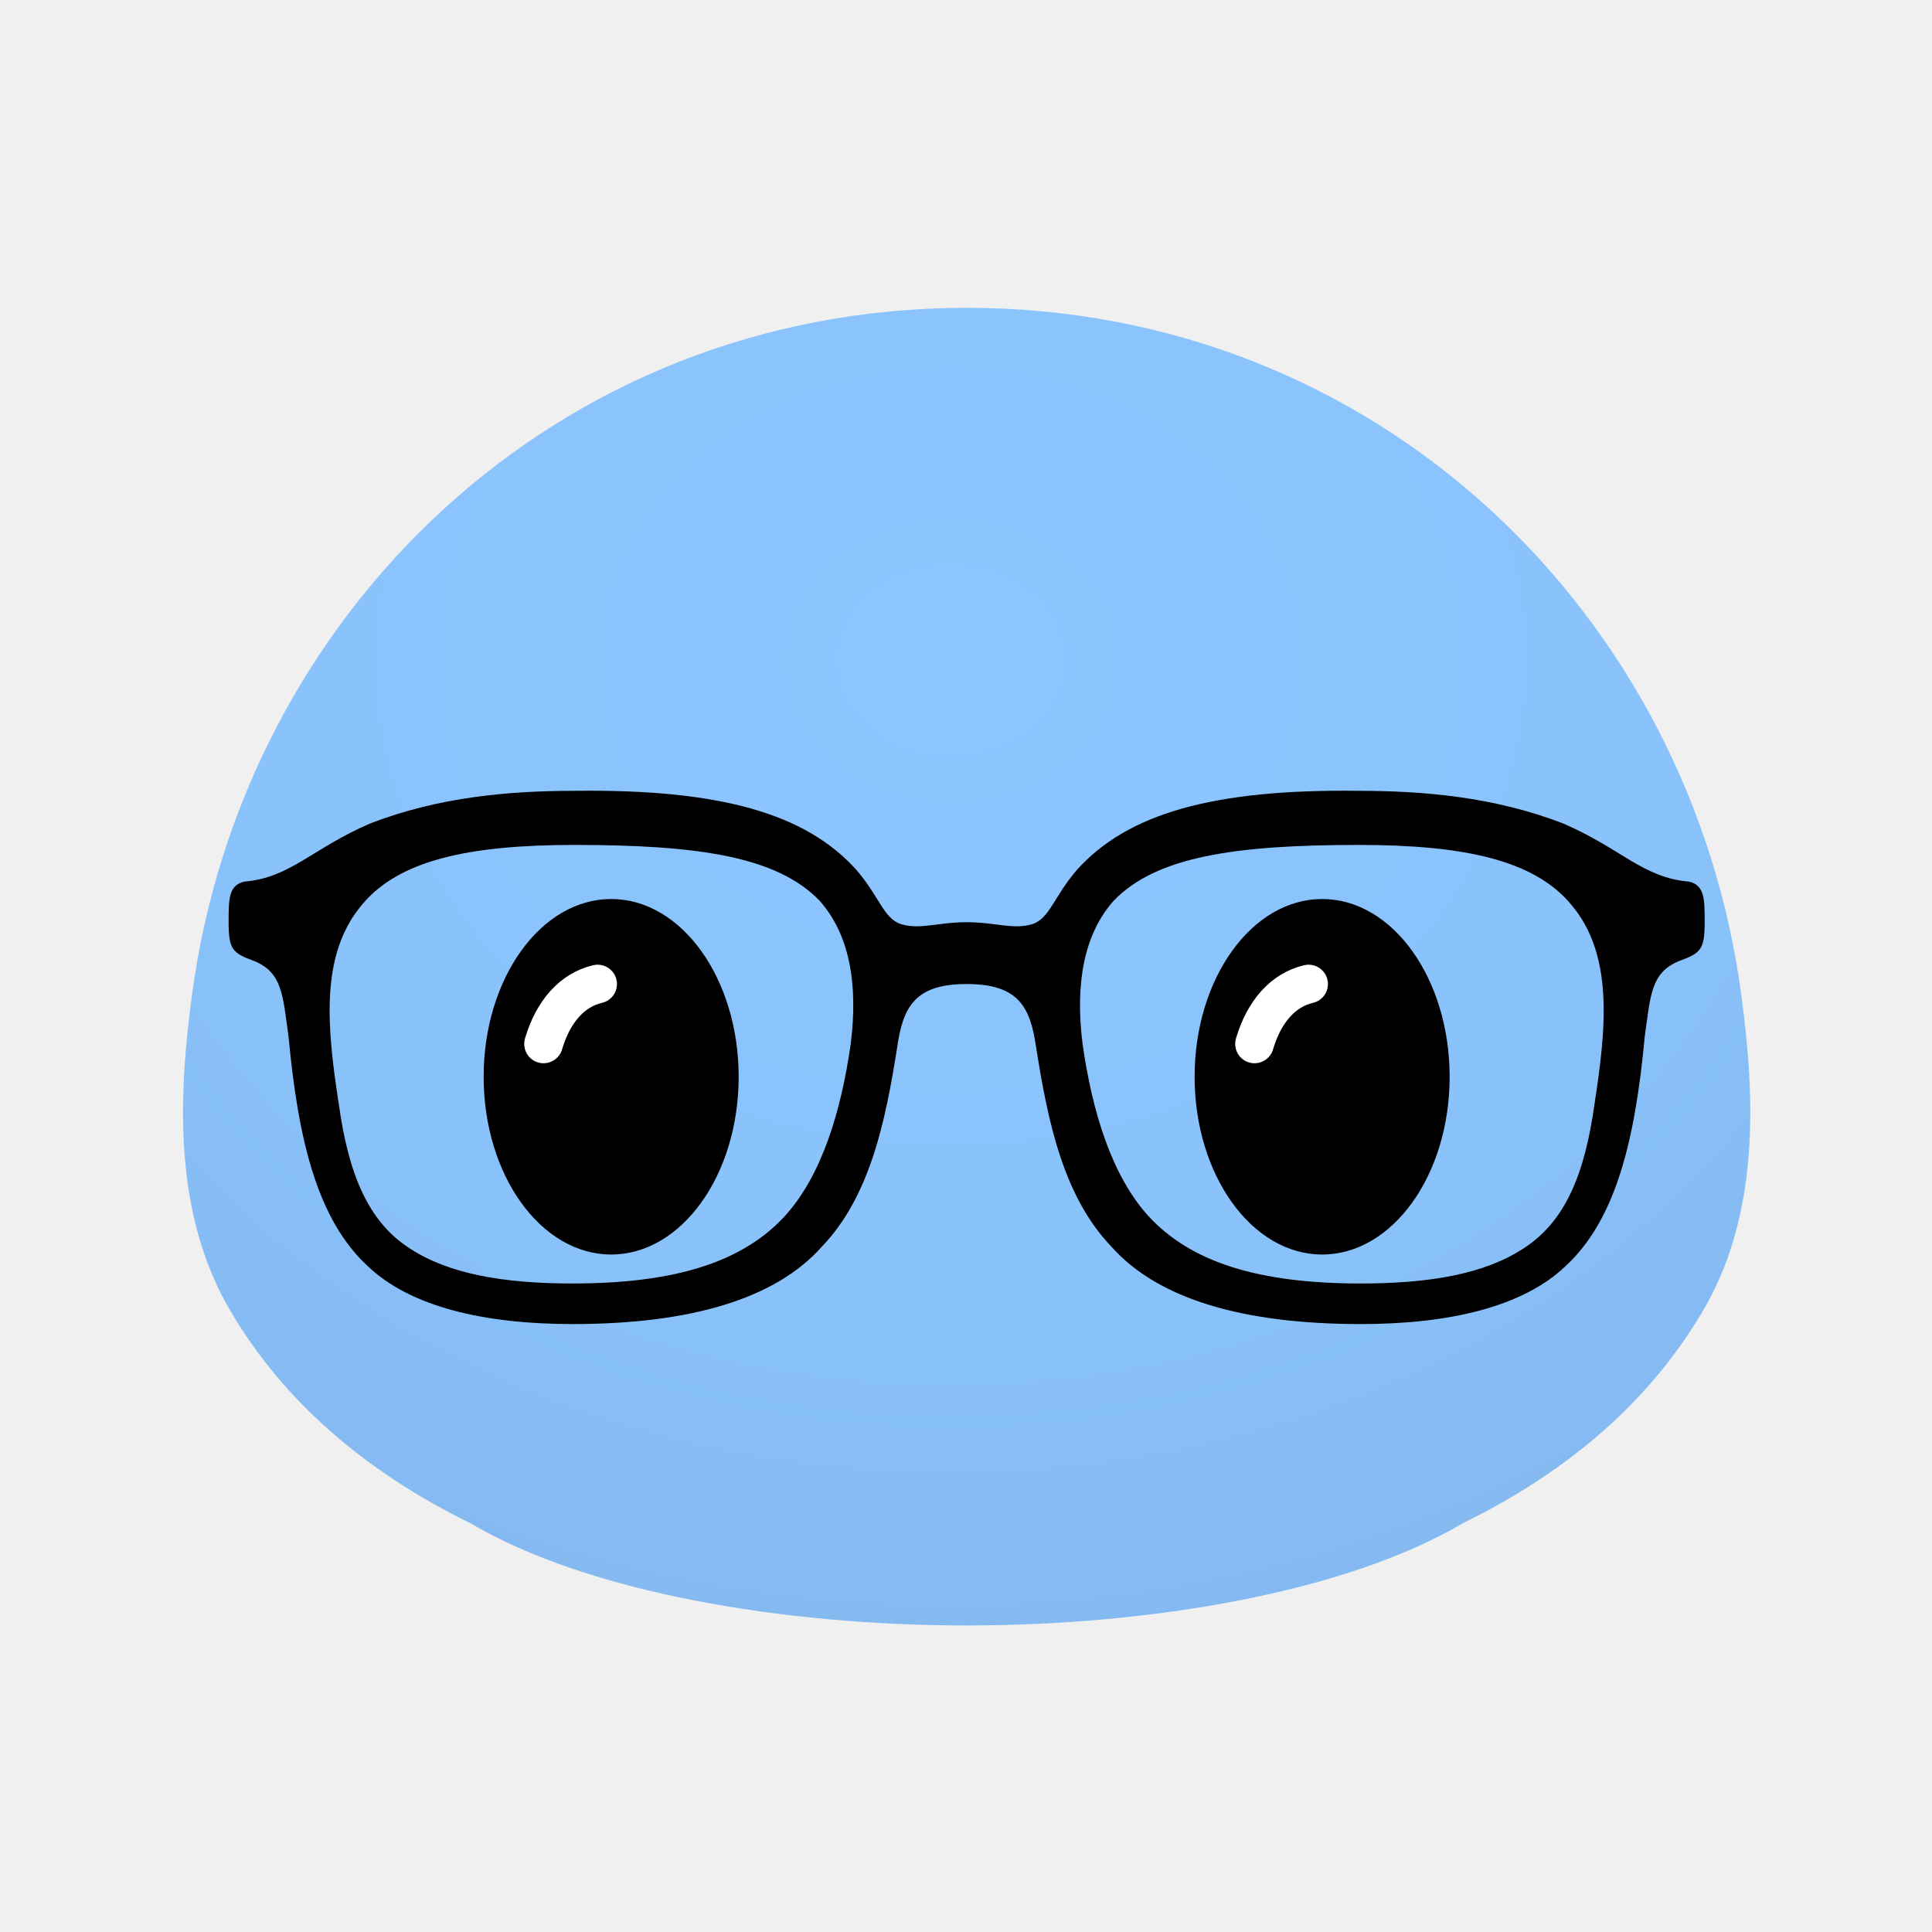
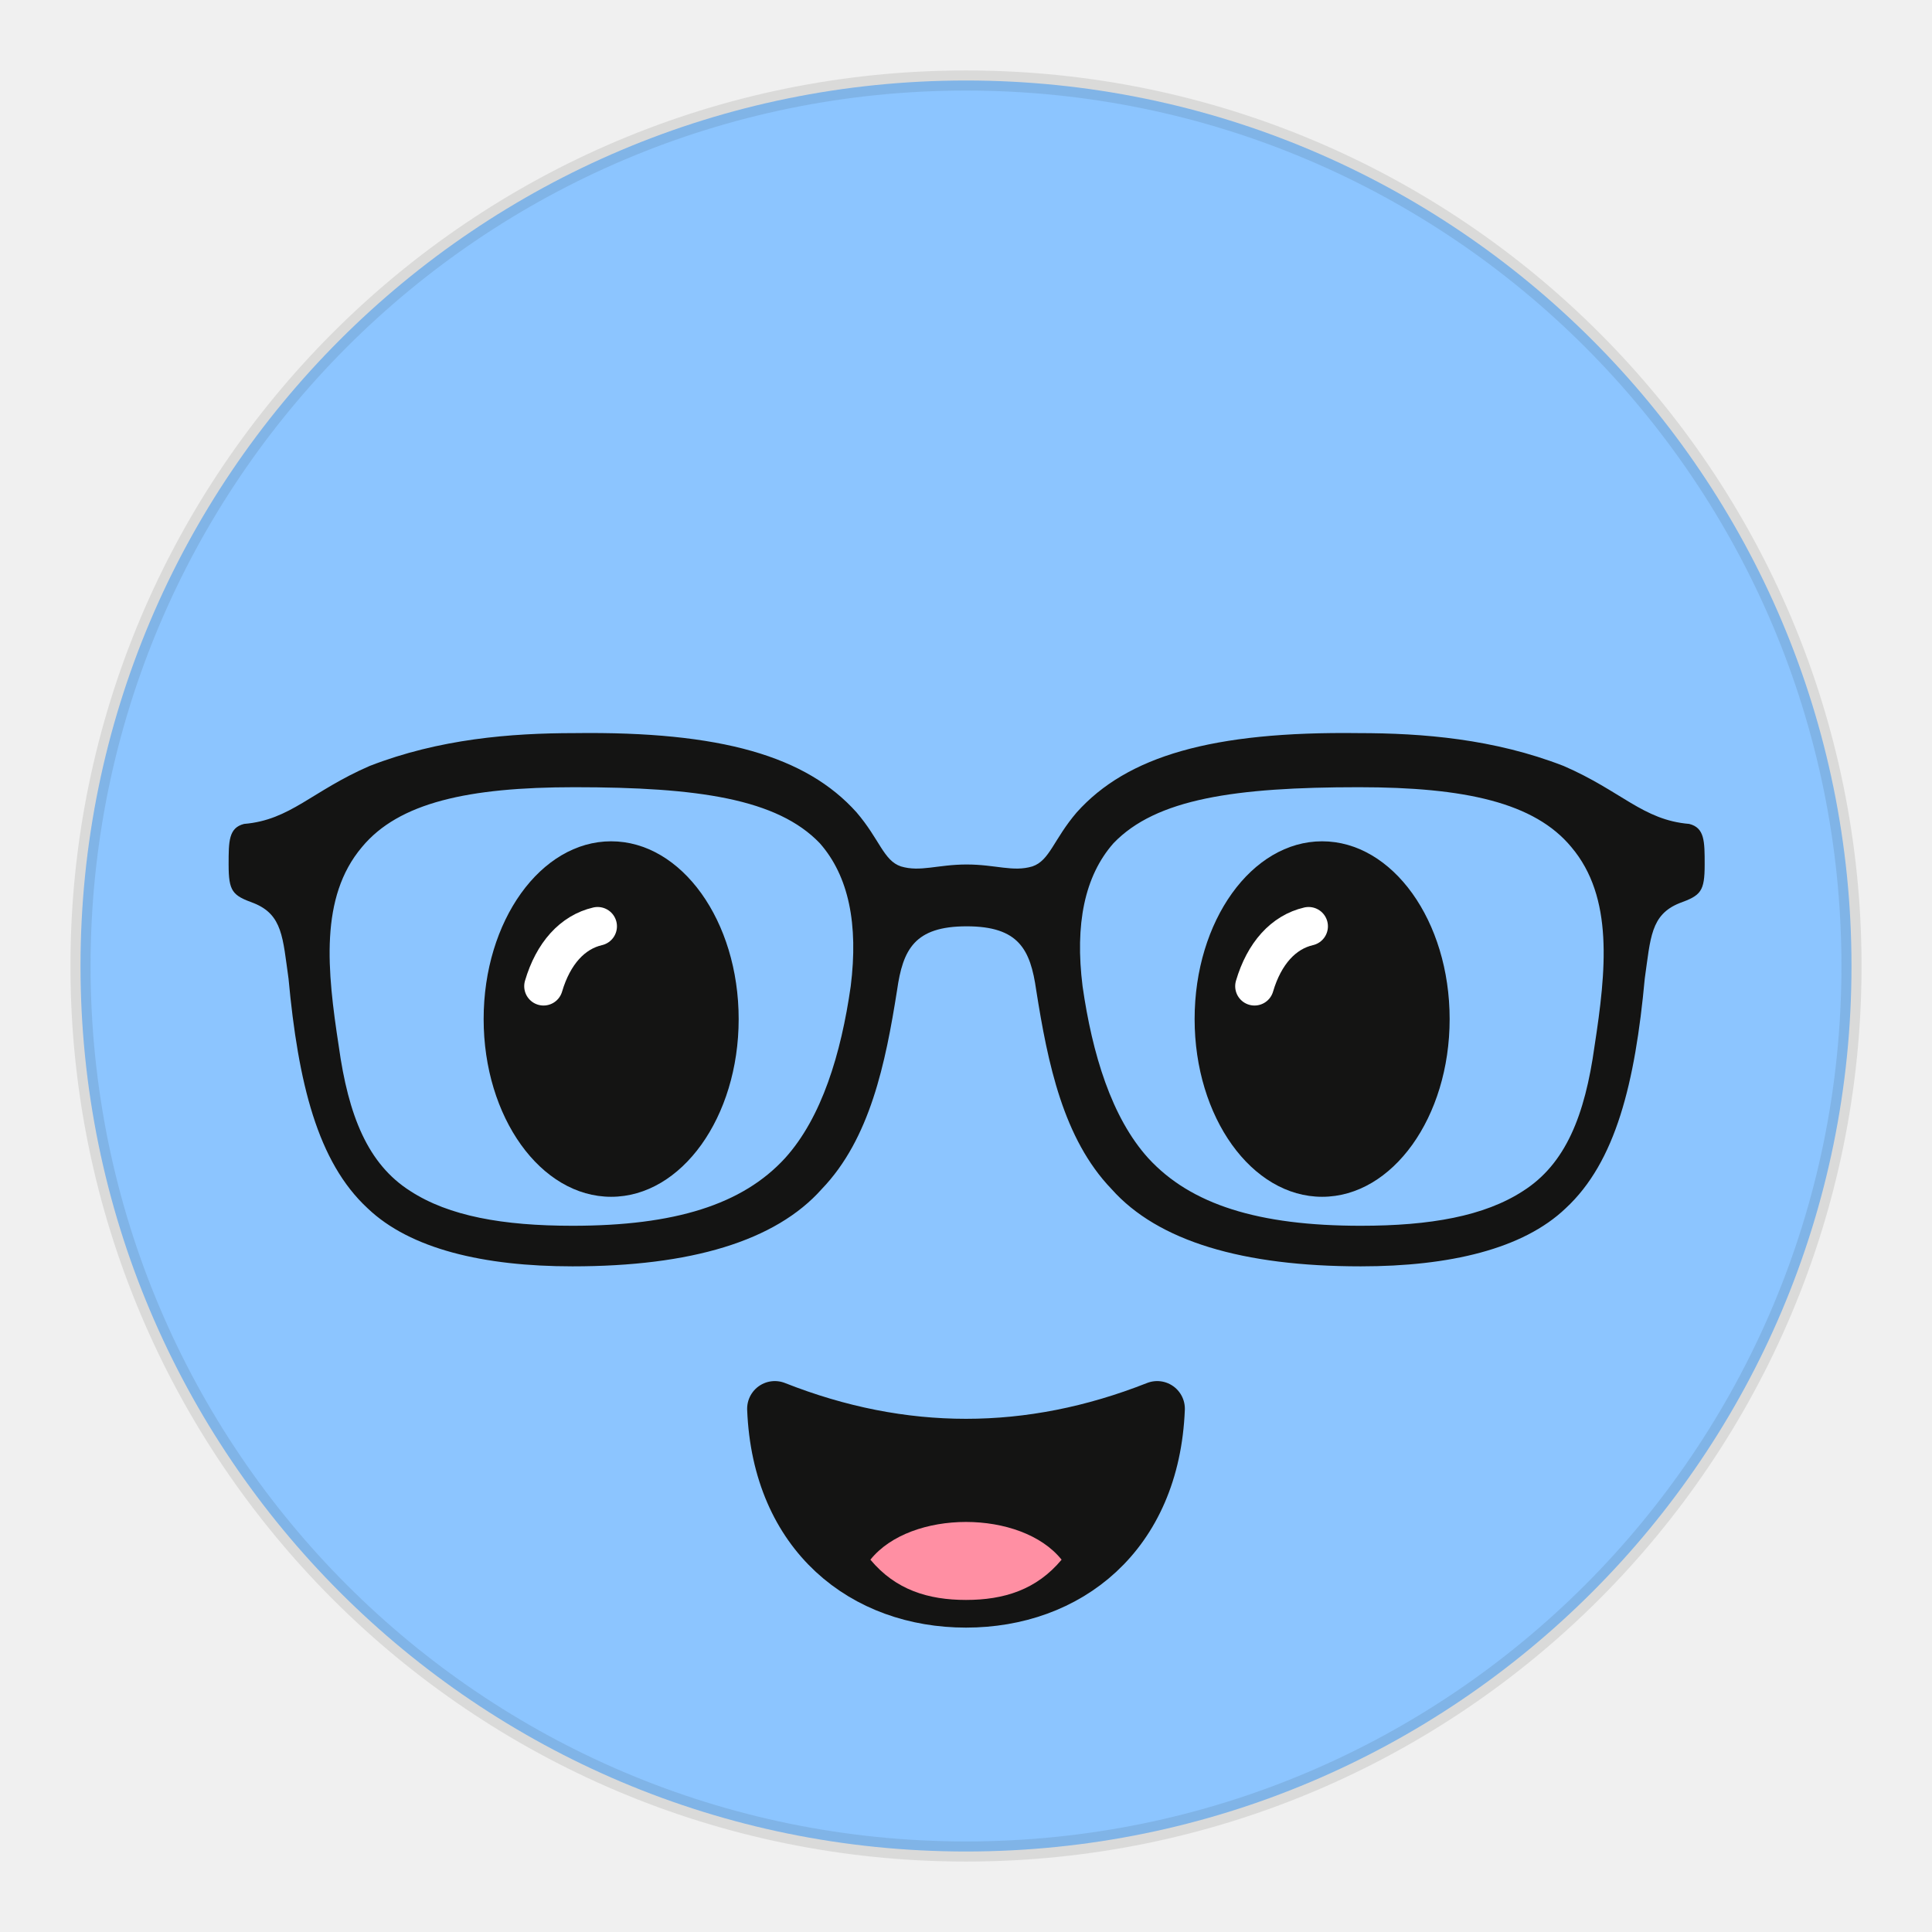
- <svg xmlns="http://www.w3.org/2000/svg" aria-labelledby="useful-bot-title" viewBox="128 13.056 768 768">
-   <defs>
-     <radialGradient id="head-depth" cx="49%" cy="27%" r="75%">
-       <stop offset="0" stop-color="#8cc5ff" />
-       <stop offset=".58" stop-color="#8ac3fc" />
-       <stop offset="1" stop-color="#84b9f0" />
-     </radialGradient>
-   </defs>
-   <g id="mascot">
-     <g id="head">
-       <path fill="url(#head-depth)" d="M512.256 135.424c-163.584 0-288 122.112-307.968 273.408-5.376 39.936-7.68 87.552 16.128 126.72q31.104 51.84 94.464 82.944c46.848 27.648 124.416 40.704 197.376 40.704s150.528-13.056 197.376-40.704q63.36-31.104 94.464-82.944c23.808-39.168 21.504-86.784 16.128-126.72-19.968-151.296-144.384-273.408-307.968-273.408" />
+ <svg xmlns="http://www.w3.org/2000/svg" aria-labelledby="useful-bot-title" viewBox="128 36 768 768">
+   <g id="head">
+     <circle cx="512" cy="420" r="352" fill="#8cc5ff" stroke="#141413" stroke-opacity=".1" stroke-width="8" />
+   </g>
+   <g id="glasses">
+     <path fill="#141413" fill-rule="evenodd" d="M225.024 363.52c18.432-1.536 26.88-13.056 49.92-23.04 27.648-10.752 56.064-13.056 81.408-13.056 58.368-.768 92.16 9.216 112.128 31.488 9.216 10.752 10.752 19.2 17.664 21.504 7.68 2.304 14.592-.768 26.112-.768s18.432 3.072 26.112.768c6.912-2.304 8.448-10.752 17.664-21.504 19.968-22.272 53.76-32.256 112.128-31.488 25.344 0 53.76 2.304 81.408 13.056 23.04 9.984 31.488 21.504 49.92 23.04 6.144 1.536 6.144 6.912 6.144 16.128 0 10.752-1.536 12.288-9.984 15.36-11.52 4.608-11.52 13.824-13.824 29.952-3.84 41.472-11.52 72.96-31.488 91.392-16.896 16.128-46.08 23.04-81.408 23.04-46.848 0-80.64-9.984-99.072-30.72-19.2-19.968-25.344-49.92-29.952-79.104-2.304-16.128-6.912-25.344-27.648-25.344s-25.344 9.216-27.648 25.344c-4.608 29.184-10.752 59.136-29.952 79.104-18.432 20.736-52.224 30.72-99.072 30.72-35.328 0-64.512-6.912-81.408-23.04-19.968-18.432-27.648-49.92-31.488-91.392-2.304-16.128-2.304-25.344-13.824-29.952-8.448-3.072-9.984-4.608-9.984-15.36 0-9.216 0-14.592 6.144-16.128m131.328-14.592c-42.24 0-69.888 6.144-84.48 23.808-16.896 19.968-13.824 49.152-9.216 79.104 3.84 27.648 11.52 46.848 28.416 57.6 15.36 9.984 36.864 13.824 64.512 13.824 40.704 0 67.584-8.448 84.48-26.88 14.592-16.128 22.272-41.472 26.112-68.352 3.072-24.576-.768-43.776-12.288-56.832-16.896-17.664-48.384-22.272-97.536-22.272m311.808 0c-49.152 0-80.64 4.608-97.536 22.272-11.52 13.056-15.36 32.256-12.288 56.832 3.84 26.88 11.52 52.224 26.112 68.352 16.896 18.432 43.776 26.88 84.48 26.88 27.648 0 49.152-3.84 64.512-13.824 16.896-10.752 24.576-29.952 28.416-57.6 4.608-29.952 7.68-59.136-9.216-79.104-14.592-17.664-42.24-23.808-84.48-23.808" />
+   </g>
+   <g id="mouth">
+     <path fill="#141413" stroke="#141413" stroke-linejoin="round" stroke-width="22" d="M436 596q76 30 152 0c-2 50-36 76-76 76s-74-26-76-76Z" />
+     <path id="tongue" fill="#ff8fa3" d="M474 656c16-20 60-20 76 0-10 12-23 16-38 16s-28-4-38-16" />
+   </g>
+   <g id="eye-left">
+     <ellipse cx="370.944" cy="441.088" fill="#141413" rx="50.688" ry="70.656" />
+     <g id="eye-highlight-left">
+       <path fill="none" stroke="#fff" stroke-linecap="round" stroke-width="15.36" d="M365.568 404.224c-9.984 2.304-17.664 10.752-21.504 23.808" />
    </g>
-     <g id="glasses">
-       <path fill-rule="evenodd" d="M225.024 363.52c18.432-1.536 26.88-13.056 49.92-23.04 27.648-10.752 56.064-13.056 81.408-13.056 58.368-.768 92.16 9.216 112.128 31.488 9.216 10.752 10.752 19.2 17.664 21.504 7.68 2.304 14.592-.768 26.112-.768s18.432 3.072 26.112.768c6.912-2.304 8.448-10.752 17.664-21.504 19.968-22.272 53.76-32.256 112.128-31.488 25.344 0 53.76 2.304 81.408 13.056 23.04 9.984 31.488 21.504 49.92 23.04 6.144 1.536 6.144 6.912 6.144 16.128 0 10.752-1.536 12.288-9.984 15.36-11.52 4.608-11.52 13.824-13.824 29.952-3.84 41.472-11.52 72.96-31.488 91.392-16.896 16.128-46.08 23.04-81.408 23.04-46.848 0-80.64-9.984-99.072-30.72-19.2-19.968-25.344-49.92-29.952-79.104-2.304-16.128-6.912-25.344-27.648-25.344s-25.344 9.216-27.648 25.344c-4.608 29.184-10.752 59.136-29.952 79.104-18.432 20.736-52.224 30.72-99.072 30.72-35.328 0-64.512-6.912-81.408-23.04-19.968-18.432-27.648-49.92-31.488-91.392-2.304-16.128-2.304-25.344-13.824-29.952-8.448-3.072-9.984-4.608-9.984-15.36 0-9.216 0-14.592 6.144-16.128m131.328-14.592c-42.24 0-69.888 6.144-84.48 23.808-16.896 19.968-13.824 49.152-9.216 79.104 3.84 27.648 11.52 46.848 28.416 57.6 15.36 9.984 36.864 13.824 64.512 13.824 40.704 0 67.584-8.448 84.48-26.88 14.592-16.128 22.272-41.472 26.112-68.352 3.072-24.576-.768-43.776-12.288-56.832-16.896-17.664-48.384-22.272-97.536-22.272m311.808 0c-49.152 0-80.64 4.608-97.536 22.272-11.52 13.056-15.36 32.256-12.288 56.832 3.84 26.88 11.52 52.224 26.112 68.352 16.896 18.432 43.776 26.88 84.48 26.88 27.648 0 49.152-3.84 64.512-13.824 16.896-10.752 24.576-29.952 28.416-57.6 4.608-29.952 7.68-59.136-9.216-79.104-14.592-17.664-42.24-23.808-84.48-23.808" />
-     </g>
-     <g id="eye-left">
-       <ellipse cx="370.944" cy="441.088" rx="50.688" ry="70.656" />
-       <g id="eye-highlight-left">
-         <path fill="none" stroke="#fff" stroke-linecap="round" stroke-width="15.36" d="M365.568 404.224c-9.984 2.304-17.664 10.752-21.504 23.808" />
-       </g>
-     </g>
-     <g id="eye-right">
-       <ellipse cx="653.568" cy="441.088" rx="50.688" ry="70.656" />
-       <g id="eye-highlight-right">
-         <path fill="none" stroke="#fff" stroke-linecap="round" stroke-width="15.36" d="M648.192 404.224c-9.984 2.304-17.664 10.752-21.504 23.808" />
-       </g>
+   </g>
+   <g id="eye-right">
+     <ellipse cx="653.568" cy="441.088" fill="#141413" rx="50.688" ry="70.656" />
+     <g id="eye-highlight-right">
+       <path fill="none" stroke="#fff" stroke-linecap="round" stroke-width="15.36" d="M648.192 404.224c-9.984 2.304-17.664 10.752-21.504 23.808" />
    </g>
  </g>
</svg>
